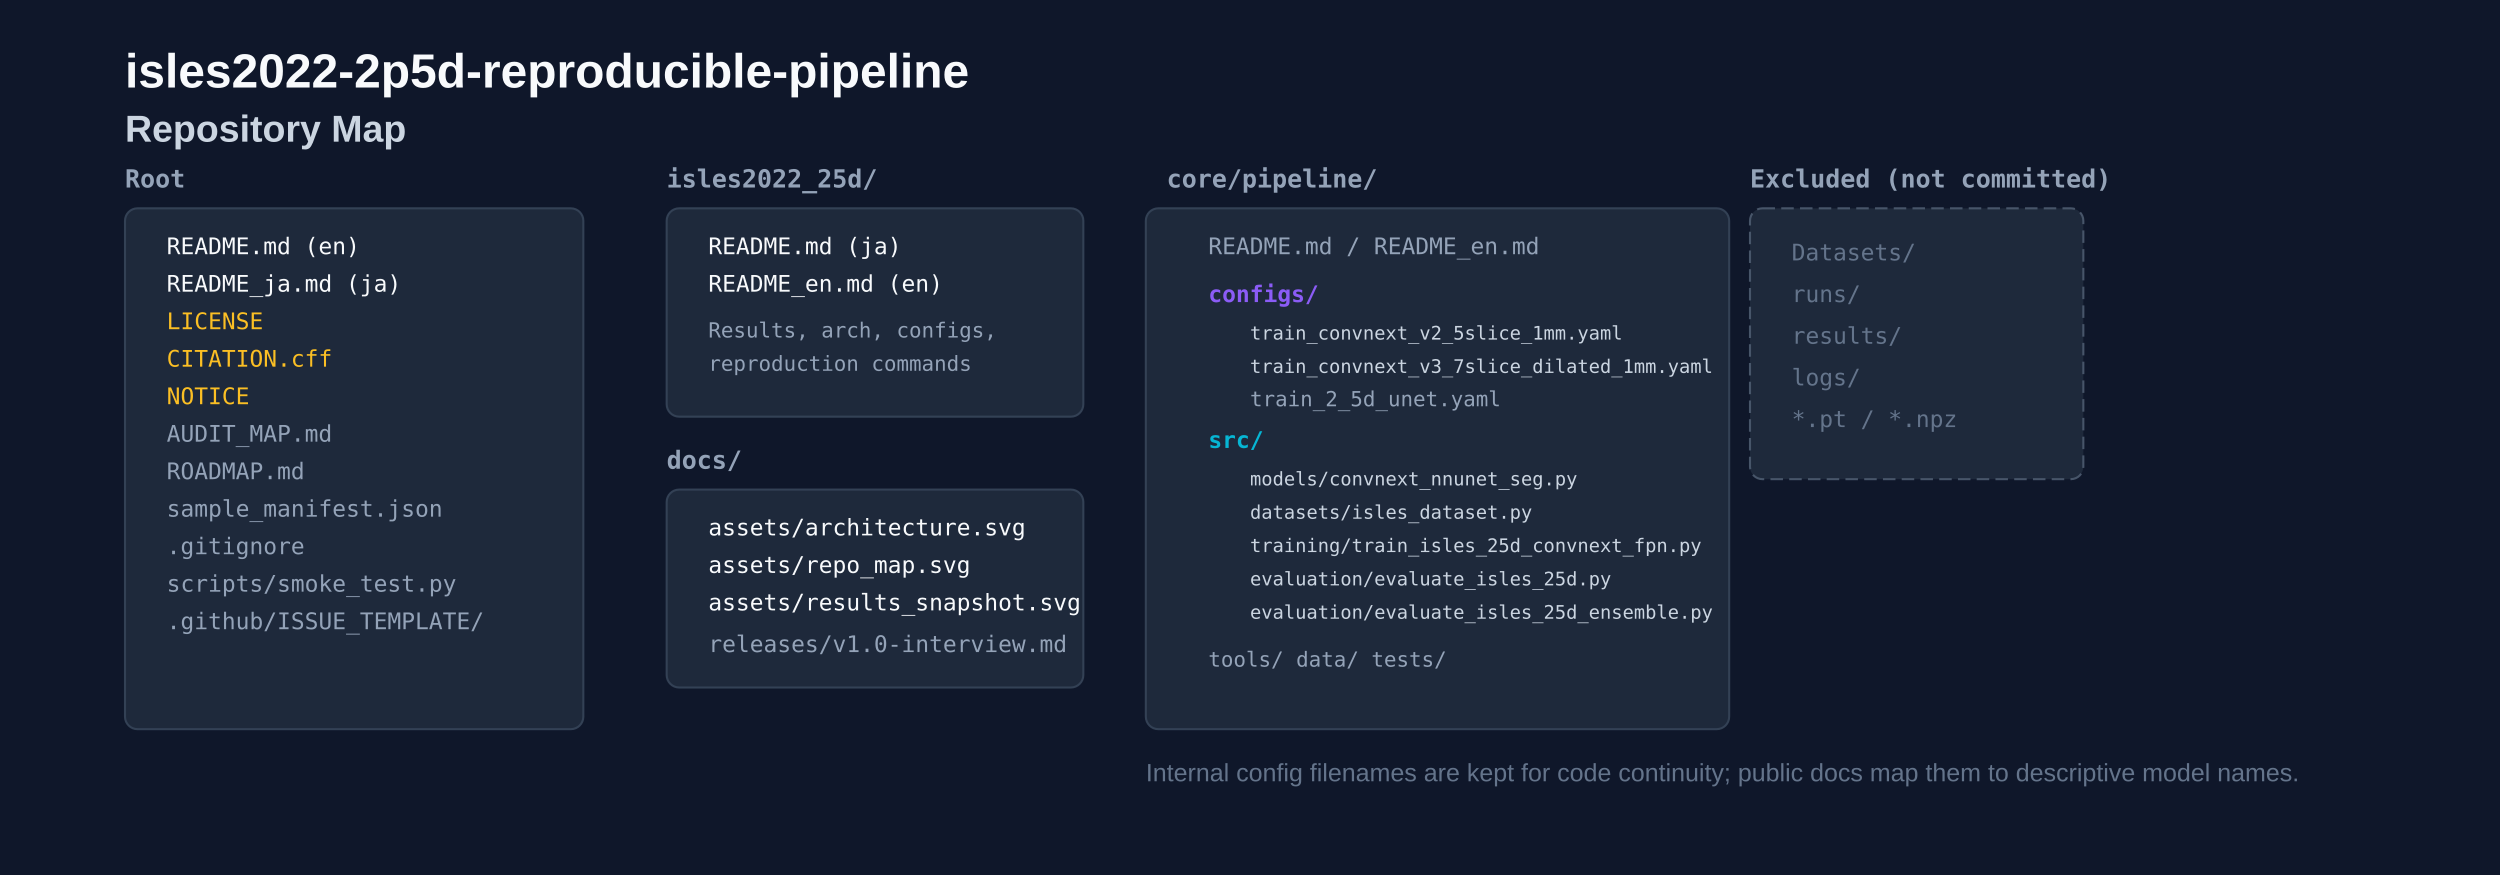
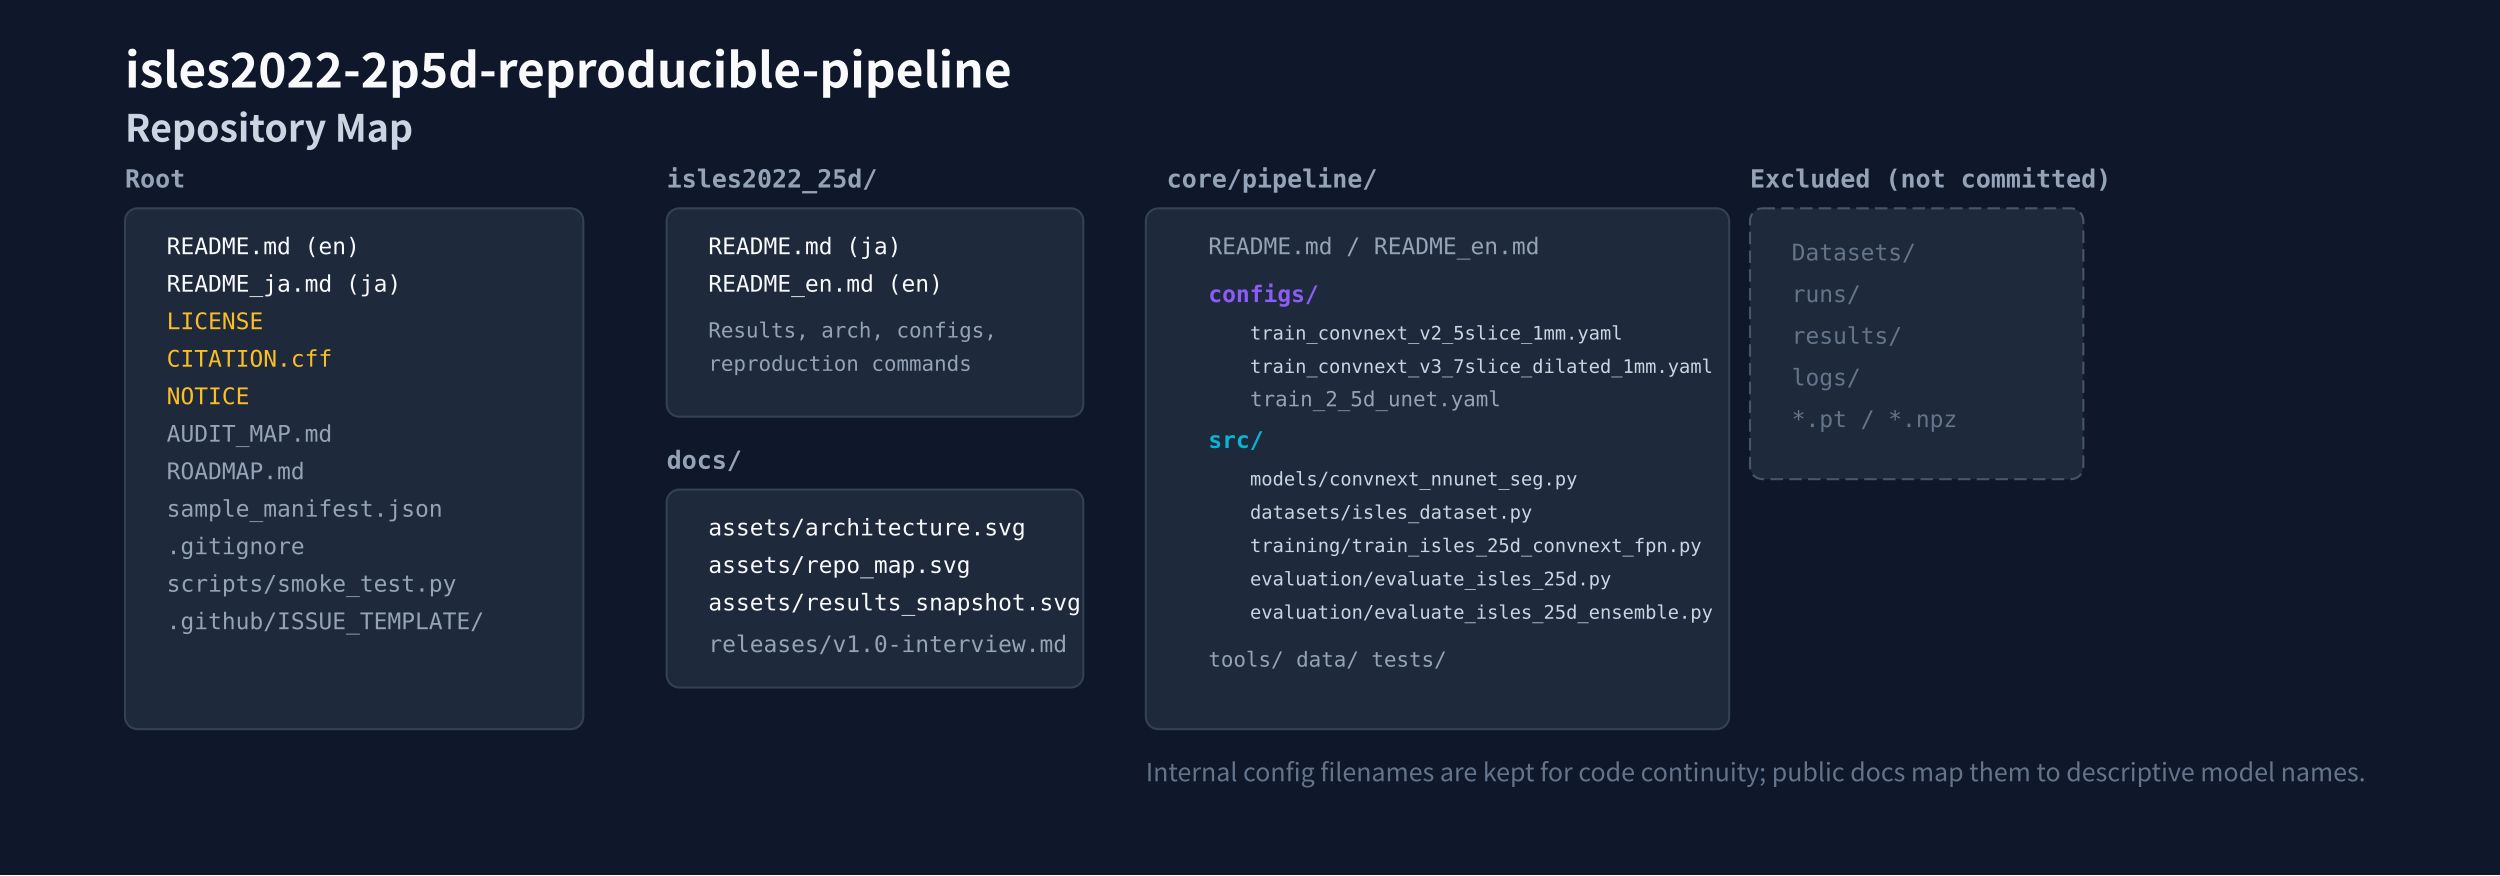
- <svg xmlns="http://www.w3.org/2000/svg" width="1200" height="420" viewBox="0 0 1200 420" role="img" aria-labelledby="title desc">
+ <svg xmlns="http://www.w3.org/2000/svg" width="100%" preserveAspectRatio="xMidYMid meet" viewBox="0 0 1200 420" role="img" aria-labelledby="title desc">
  <rect width="1200" height="420" fill="#0f172a" />
-   <text x="60" y="42" fill="#f8fafc" font-family="Arial, Helvetica, sans-serif" font-size="23" font-weight="700">isles2022-2p5d-reproducible-pipeline</text>
-   <text x="60" y="68" fill="#cbd5e1" font-family="Arial, Helvetica, sans-serif" font-size="18" font-weight="600">Repository Map</text>
+   <text x="60" y="42" fill="#f8fafc" font-family="'Hiragino Sans', 'Noto Sans CJK JP', Arial, Helvetica, sans-serif" font-size="23" font-weight="700">isles2022-2p5d-reproducible-pipeline</text>
+   <text x="60" y="68" fill="#cbd5e1" font-family="'Hiragino Sans', 'Noto Sans CJK JP', Arial, Helvetica, sans-serif" font-size="18" font-weight="600">Repository Map</text>
  <text x="60" y="90" fill="#94a3b8" font-family="monospace" font-size="12" font-weight="700">Root</text>
  <rect x="60" y="100" width="220" height="250" rx="6" fill="#1e293b" stroke="#334155" stroke-width="1" />
  <text x="80" y="122" fill="#f8fafc" font-family="monospace" font-size="11">README.md  (en)</text>
  <text x="80" y="140" fill="#f8fafc" font-family="monospace" font-size="11">README_ja.md  (ja)</text>
  <text x="80" y="158" fill="#fbbf24" font-family="monospace" font-size="11">LICENSE</text>
  <text x="80" y="176" fill="#fbbf24" font-family="monospace" font-size="11">CITATION.cff</text>
  <text x="80" y="194" fill="#fbbf24" font-family="monospace" font-size="11">NOTICE</text>
  <text x="80" y="212" fill="#94a3b8" font-family="monospace" font-size="11">AUDIT_MAP.md</text>
  <text x="80" y="230" fill="#94a3b8" font-family="monospace" font-size="11">ROADMAP.md</text>
  <text x="80" y="248" fill="#94a3b8" font-family="monospace" font-size="11">sample_manifest.json</text>
  <text x="80" y="266" fill="#94a3b8" font-family="monospace" font-size="11">.gitignore</text>
  <text x="80" y="284" fill="#94a3b8" font-family="monospace" font-size="11">scripts/smoke_test.py</text>
  <text x="80" y="302" fill="#94a3b8" font-family="monospace" font-size="11">.github/ISSUE_TEMPLATE/</text>
  <text x="320" y="90" fill="#94a3b8" font-family="monospace" font-size="12" font-weight="700">isles2022_25d/</text>
  <rect x="320" y="100" width="200" height="100" rx="6" fill="#1e293b" stroke="#334155" stroke-width="1" />
  <text x="340" y="122" fill="#f8fafc" font-family="monospace" font-size="11">README.md  (ja)</text>
  <text x="340" y="140" fill="#f8fafc" font-family="monospace" font-size="11">README_en.md  (en)</text>
  <text x="340" y="162" fill="#94a3b8" font-family="monospace" font-size="10">Results, arch, configs,</text>
  <text x="340" y="178" fill="#94a3b8" font-family="monospace" font-size="10">reproduction commands</text>
  <text x="320" y="225" fill="#94a3b8" font-family="monospace" font-size="12" font-weight="700">docs/</text>
  <rect x="320" y="235" width="200" height="95" rx="6" fill="#1e293b" stroke="#334155" stroke-width="1" />
  <text x="340" y="257" fill="#f8fafc" font-family="monospace" font-size="11">assets/architecture.svg</text>
  <text x="340" y="275" fill="#f8fafc" font-family="monospace" font-size="11">assets/repo_map.svg</text>
  <text x="340" y="293" fill="#f8fafc" font-family="monospace" font-size="11">assets/results_snapshot.svg</text>
  <text x="340" y="313" fill="#94a3b8" font-family="monospace" font-size="11">releases/v1.0-interview.md</text>
  <text x="560" y="90" fill="#94a3b8" font-family="monospace" font-size="12" font-weight="700">core/pipeline/</text>
  <rect x="550" y="100" width="280" height="250" rx="6" fill="#1e293b" stroke="#334155" stroke-width="1" />
  <text x="580" y="122" fill="#94a3b8" font-family="monospace" font-size="11">README.md / README_en.md</text>
  <text x="580" y="145" fill="#8b5cf6" font-family="monospace" font-size="11" font-weight="700">configs/</text>
  <text x="600" y="163" fill="#cbd5e1" font-family="monospace" font-size="9">train_convnext_v2_5slice_1mm.yaml</text>
  <text x="600" y="179" fill="#cbd5e1" font-family="monospace" font-size="9">train_convnext_v3_7slice_dilated_1mm.yaml</text>
  <text x="600" y="195" fill="#94a3b8" font-family="monospace" font-size="10">train_2_5d_unet.yaml</text>
  <text x="580" y="215" fill="#06b6d4" font-family="monospace" font-size="11" font-weight="700">src/</text>
  <text x="600" y="233" fill="#cbd5e1" font-family="monospace" font-size="9">models/convnext_nnunet_seg.py</text>
  <text x="600" y="249" fill="#cbd5e1" font-family="monospace" font-size="9">datasets/isles_dataset.py</text>
  <text x="600" y="265" fill="#cbd5e1" font-family="monospace" font-size="9">training/train_isles_25d_convnext_fpn.py</text>
  <text x="600" y="281" fill="#cbd5e1" font-family="monospace" font-size="9">evaluation/evaluate_isles_25d.py</text>
  <text x="600" y="297" fill="#cbd5e1" font-family="monospace" font-size="9">evaluation/evaluate_isles_25d_ensemble.py</text>
  <text x="580" y="320" fill="#94a3b8" font-family="monospace" font-size="10">tools/  data/  tests/</text>
-   <text x="550" y="375" fill="#64748b" font-family="Arial, Helvetica, sans-serif" font-size="12">Internal config filenames are kept for code continuity; public docs map them to descriptive model names.</text>
+   <text x="550" y="375" fill="#64748b" font-family="'Hiragino Sans', 'Noto Sans CJK JP', Arial, Helvetica, sans-serif" font-size="12">Internal config filenames are kept for code continuity; public docs map them to descriptive model names.</text>
  <text x="840" y="90" fill="#94a3b8" font-family="monospace" font-size="12" font-weight="700">Excluded (not committed)</text>
  <rect x="840" y="100" width="160" height="130" rx="6" fill="#1e293b" stroke="#475569" stroke-width="1" stroke-dasharray="6,3" />
  <text x="860" y="125" fill="#64748b" font-family="monospace" font-size="11">Datasets/</text>
  <text x="860" y="145" fill="#64748b" font-family="monospace" font-size="11">runs/</text>
  <text x="860" y="165" fill="#64748b" font-family="monospace" font-size="11">results/</text>
  <text x="860" y="185" fill="#64748b" font-family="monospace" font-size="11">logs/</text>
  <text x="860" y="205" fill="#64748b" font-family="monospace" font-size="11">*.pt / *.npz</text>
</svg>
